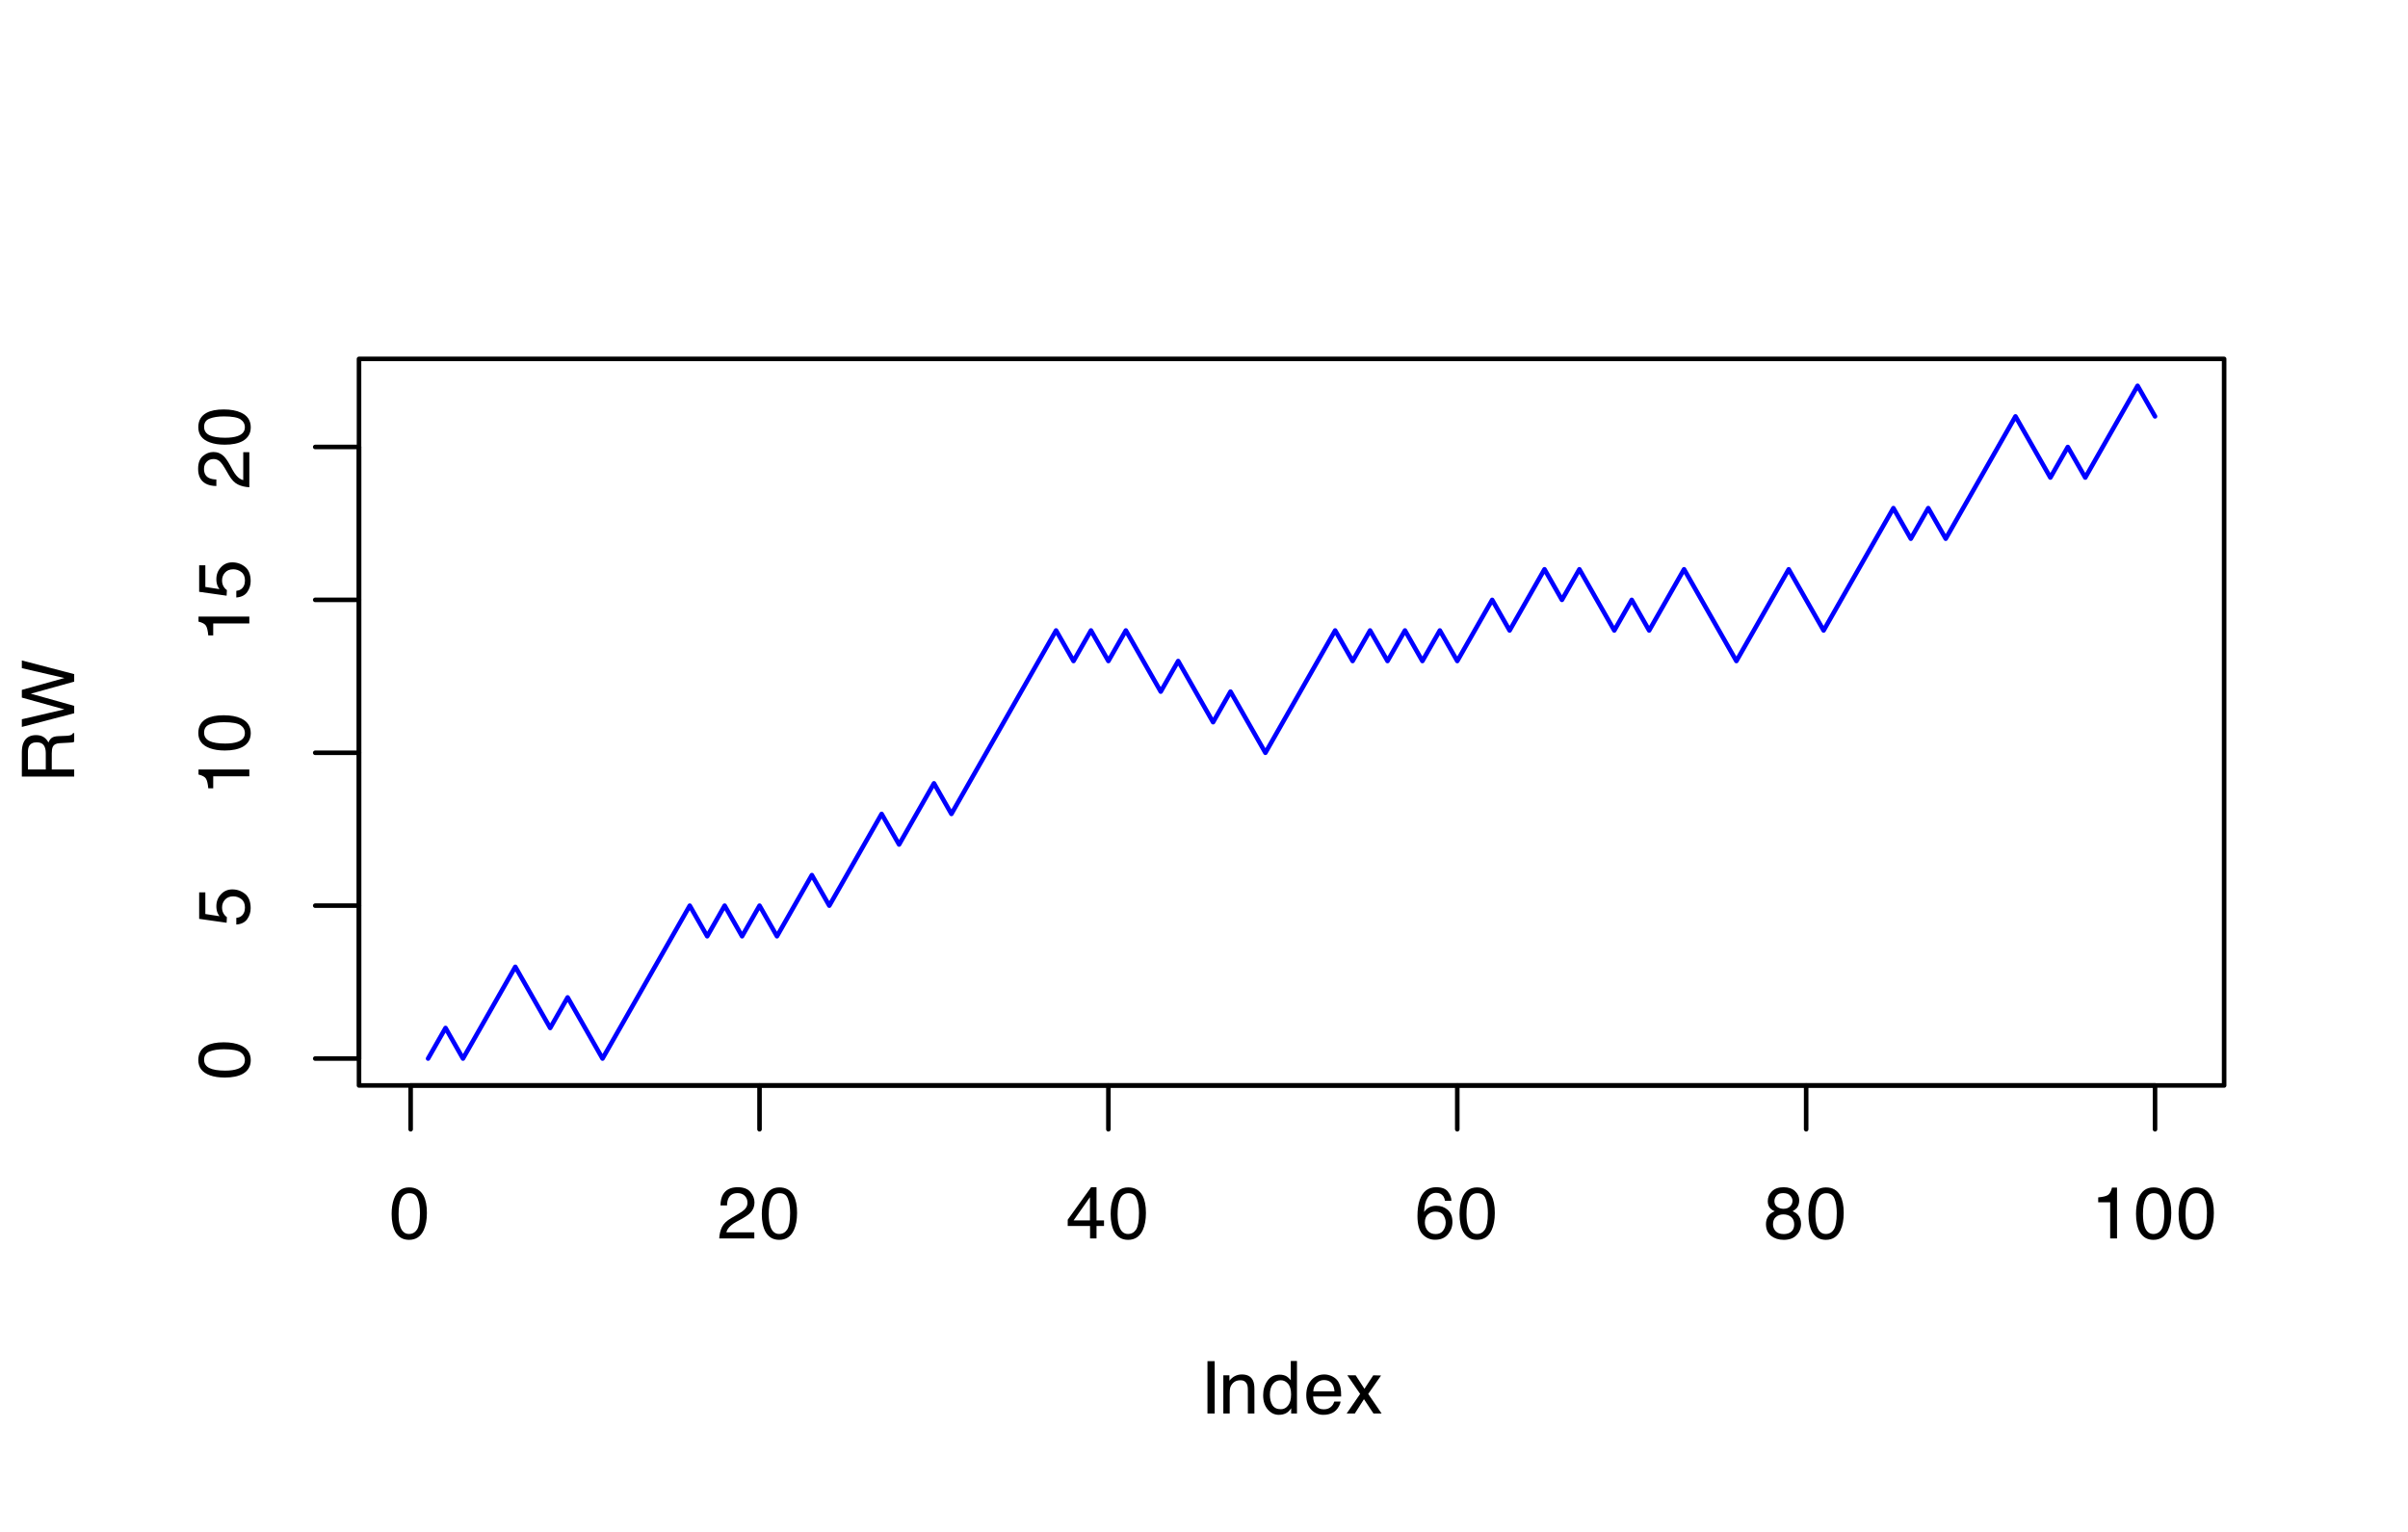
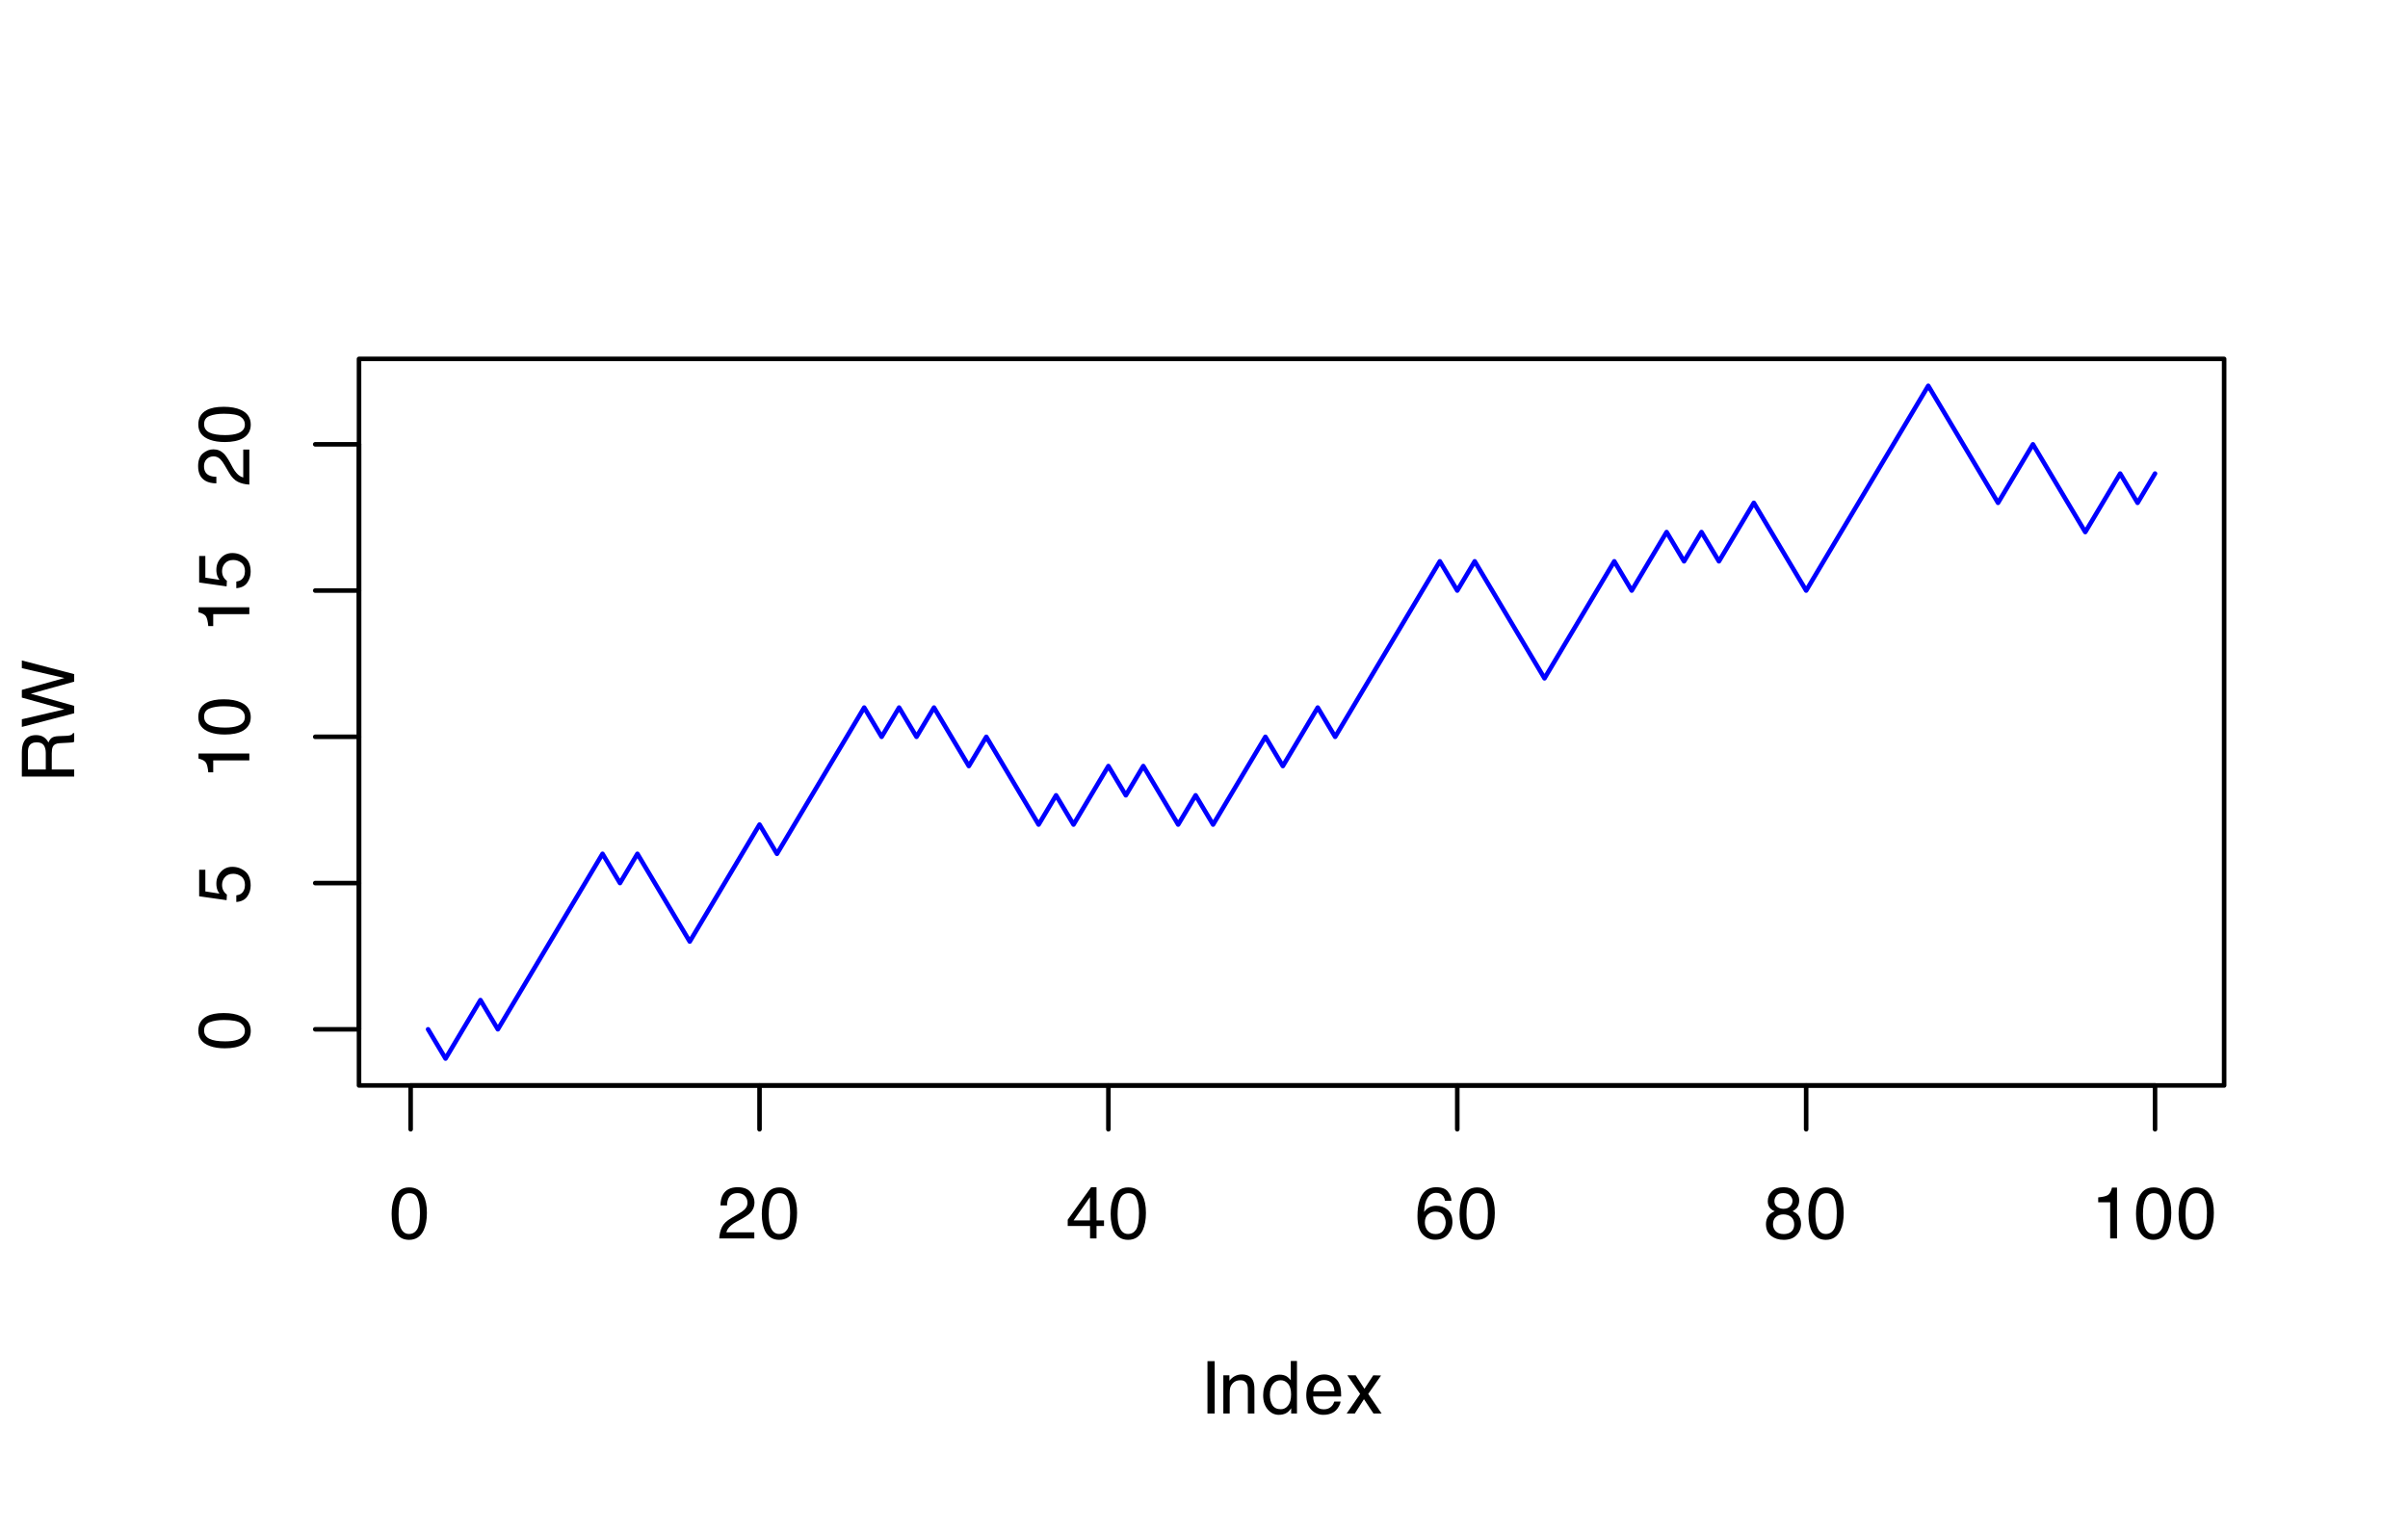
<svg xmlns="http://www.w3.org/2000/svg" xmlns:xlink="http://www.w3.org/1999/xlink" width="396pt" height="252pt" viewBox="0 0 396 252">
  <defs>
    <g>
      <g id="glyph-0-0">
        <path d="M 0.391 0 L 0.391 -8.609 L 7.219 -8.609 L 7.219 0 Z M 6.141 -1.078 L 6.141 -7.531 L 1.469 -7.531 L 1.469 -1.078 Z M 6.141 -1.078 " />
      </g>
      <g id="glyph-0-1">
        <path d="M 3.25 -8.391 C 4.332 -8.391 5.117 -7.941 5.609 -7.047 C 5.984 -6.359 6.172 -5.41 6.172 -4.203 C 6.172 -3.066 6 -2.125 5.656 -1.375 C 5.164 -0.301 4.359 0.234 3.234 0.234 C 2.234 0.234 1.484 -0.203 0.984 -1.078 C 0.578 -1.816 0.375 -2.801 0.375 -4.031 C 0.375 -4.977 0.5 -5.797 0.75 -6.484 C 1.207 -7.754 2.039 -8.391 3.25 -8.391 Z M 3.234 -0.734 C 3.785 -0.734 4.223 -0.973 4.547 -1.453 C 4.867 -1.941 5.031 -2.848 5.031 -4.172 C 5.031 -5.117 4.91 -5.898 4.672 -6.516 C 4.441 -7.129 3.988 -7.438 3.312 -7.438 C 2.688 -7.438 2.227 -7.145 1.938 -6.562 C 1.656 -5.977 1.516 -5.117 1.516 -3.984 C 1.516 -3.129 1.609 -2.441 1.797 -1.922 C 2.078 -1.129 2.555 -0.734 3.234 -0.734 Z M 3.234 -0.734 " />
      </g>
      <g id="glyph-0-2">
        <path d="M 0.375 0 C 0.414 -0.719 0.566 -1.344 0.828 -1.875 C 1.086 -2.414 1.594 -2.906 2.344 -3.344 L 3.469 -4 C 3.969 -4.289 4.32 -4.539 4.531 -4.75 C 4.852 -5.07 5.016 -5.441 5.016 -5.859 C 5.016 -6.348 4.863 -6.734 4.562 -7.016 C 4.27 -7.305 3.883 -7.453 3.406 -7.453 C 2.676 -7.453 2.176 -7.18 1.906 -6.641 C 1.75 -6.336 1.664 -5.93 1.656 -5.422 L 0.578 -5.422 C 0.586 -6.148 0.723 -6.742 0.984 -7.203 C 1.441 -8.016 2.25 -8.422 3.406 -8.422 C 4.363 -8.422 5.062 -8.16 5.5 -7.641 C 5.945 -7.117 6.172 -6.539 6.172 -5.906 C 6.172 -5.238 5.938 -4.664 5.469 -4.188 C 5.195 -3.906 4.707 -3.566 4 -3.172 L 3.188 -2.734 C 2.812 -2.523 2.516 -2.32 2.297 -2.125 C 1.898 -1.789 1.648 -1.414 1.547 -1 L 6.141 -1 L 6.141 0 Z M 0.375 0 " />
      </g>
      <g id="glyph-0-3">
        <path d="M 3.969 -2.969 L 3.969 -6.781 L 1.281 -2.969 Z M 3.984 0 L 3.984 -2.047 L 0.312 -2.047 L 0.312 -3.078 L 4.156 -8.422 L 5.047 -8.422 L 5.047 -2.969 L 6.281 -2.969 L 6.281 -2.047 L 5.047 -2.047 L 5.047 0 Z M 3.984 0 " />
      </g>
      <g id="glyph-0-4">
        <path d="M 3.516 -8.422 C 4.453 -8.422 5.102 -8.176 5.469 -7.688 C 5.844 -7.207 6.031 -6.707 6.031 -6.188 L 4.984 -6.188 C 4.922 -6.52 4.82 -6.781 4.688 -6.969 C 4.426 -7.32 4.039 -7.5 3.531 -7.5 C 2.938 -7.5 2.461 -7.223 2.109 -6.672 C 1.766 -6.129 1.578 -5.352 1.547 -4.344 C 1.785 -4.695 2.086 -4.961 2.453 -5.141 C 2.785 -5.297 3.16 -5.375 3.578 -5.375 C 4.285 -5.375 4.898 -5.148 5.422 -4.703 C 5.941 -4.254 6.203 -3.582 6.203 -2.688 C 6.203 -1.926 5.953 -1.25 5.453 -0.656 C 4.961 -0.07 4.258 0.219 3.344 0.219 C 2.551 0.219 1.867 -0.078 1.297 -0.672 C 0.734 -1.273 0.453 -2.281 0.453 -3.688 C 0.453 -4.727 0.578 -5.613 0.828 -6.344 C 1.316 -7.727 2.211 -8.422 3.516 -8.422 Z M 3.438 -0.719 C 3.988 -0.719 4.398 -0.906 4.672 -1.281 C 4.953 -1.656 5.094 -2.098 5.094 -2.609 C 5.094 -3.035 4.969 -3.441 4.719 -3.828 C 4.477 -4.211 4.031 -4.406 3.375 -4.406 C 2.926 -4.406 2.531 -4.254 2.188 -3.953 C 1.844 -3.66 1.672 -3.211 1.672 -2.609 C 1.672 -2.078 1.828 -1.629 2.141 -1.266 C 2.453 -0.898 2.883 -0.719 3.438 -0.719 Z M 3.438 -0.719 " />
      </g>
      <g id="glyph-0-5">
        <path d="M 3.266 -4.875 C 3.734 -4.875 4.098 -5.004 4.359 -5.266 C 4.617 -5.523 4.75 -5.832 4.75 -6.188 C 4.75 -6.5 4.625 -6.785 4.375 -7.047 C 4.125 -7.316 3.742 -7.453 3.234 -7.453 C 2.723 -7.453 2.352 -7.316 2.125 -7.047 C 1.895 -6.785 1.781 -6.484 1.781 -6.141 C 1.781 -5.742 1.926 -5.43 2.219 -5.203 C 2.52 -4.984 2.867 -4.875 3.266 -4.875 Z M 3.328 -0.719 C 3.816 -0.719 4.223 -0.848 4.547 -1.109 C 4.867 -1.379 5.031 -1.773 5.031 -2.297 C 5.031 -2.836 4.863 -3.25 4.531 -3.531 C 4.195 -3.812 3.77 -3.953 3.25 -3.953 C 2.75 -3.953 2.336 -3.805 2.016 -3.516 C 1.703 -3.234 1.547 -2.836 1.547 -2.328 C 1.547 -1.891 1.691 -1.508 1.984 -1.188 C 2.273 -0.875 2.723 -0.719 3.328 -0.719 Z M 1.828 -4.469 C 1.535 -4.594 1.305 -4.738 1.141 -4.906 C 0.836 -5.219 0.688 -5.625 0.688 -6.125 C 0.688 -6.75 0.91 -7.285 1.359 -7.734 C 1.816 -8.191 2.457 -8.422 3.281 -8.422 C 4.094 -8.422 4.723 -8.207 5.172 -7.781 C 5.629 -7.352 5.859 -6.859 5.859 -6.297 C 5.859 -5.773 5.727 -5.348 5.469 -5.016 C 5.32 -4.836 5.094 -4.66 4.781 -4.484 C 5.125 -4.328 5.395 -4.145 5.594 -3.938 C 5.969 -3.539 6.156 -3.031 6.156 -2.406 C 6.156 -1.664 5.906 -1.039 5.406 -0.531 C 4.914 -0.02 4.219 0.234 3.312 0.234 C 2.488 0.234 1.797 0.012 1.234 -0.422 C 0.672 -0.867 0.391 -1.516 0.391 -2.359 C 0.391 -2.848 0.508 -3.273 0.75 -3.641 C 0.988 -4.004 1.348 -4.281 1.828 -4.469 Z M 1.828 -4.469 " />
      </g>
      <g id="glyph-0-6">
        <path d="M 1.156 -5.938 L 1.156 -6.75 C 1.914 -6.82 2.441 -6.945 2.734 -7.125 C 3.035 -7.301 3.266 -7.711 3.422 -8.359 L 4.25 -8.359 L 4.25 0 L 3.125 0 L 3.125 -5.938 Z M 1.156 -5.938 " />
      </g>
      <g id="glyph-0-7">
        <path d="M 1.172 -8.609 L 2.359 -8.609 L 2.359 0 L 1.172 0 Z M 1.172 -8.609 " />
      </g>
      <g id="glyph-0-8">
        <path d="M 0.781 -6.281 L 1.781 -6.281 L 1.781 -5.391 C 2.07 -5.754 2.383 -6.016 2.719 -6.172 C 3.051 -6.336 3.422 -6.422 3.828 -6.422 C 4.711 -6.422 5.312 -6.109 5.625 -5.484 C 5.801 -5.141 5.891 -4.656 5.891 -4.031 L 5.891 0 L 4.812 0 L 4.812 -3.953 C 4.812 -4.336 4.754 -4.645 4.641 -4.875 C 4.453 -5.27 4.113 -5.469 3.625 -5.469 C 3.375 -5.469 3.172 -5.441 3.016 -5.391 C 2.723 -5.305 2.469 -5.133 2.25 -4.875 C 2.07 -4.664 1.957 -4.453 1.906 -4.234 C 1.852 -4.016 1.828 -3.695 1.828 -3.281 L 1.828 0 L 0.781 0 Z M 3.25 -6.422 Z M 3.25 -6.422 " />
      </g>
      <g id="glyph-0-9">
        <path d="M 1.438 -3.062 C 1.438 -2.395 1.578 -1.832 1.859 -1.375 C 2.148 -0.926 2.609 -0.703 3.234 -0.703 C 3.723 -0.703 4.125 -0.91 4.438 -1.328 C 4.758 -1.742 4.922 -2.348 4.922 -3.141 C 4.922 -3.93 4.754 -4.516 4.422 -4.891 C 4.098 -5.273 3.703 -5.469 3.234 -5.469 C 2.703 -5.469 2.27 -5.266 1.938 -4.859 C 1.602 -4.453 1.438 -3.852 1.438 -3.062 Z M 3.031 -6.391 C 3.508 -6.391 3.91 -6.285 4.234 -6.078 C 4.422 -5.961 4.633 -5.758 4.875 -5.469 L 4.875 -8.641 L 5.891 -8.641 L 5.891 0 L 4.938 0 L 4.938 -0.875 C 4.695 -0.488 4.406 -0.207 4.062 -0.031 C 3.727 0.133 3.344 0.219 2.906 0.219 C 2.207 0.219 1.602 -0.07 1.094 -0.656 C 0.582 -1.25 0.328 -2.031 0.328 -3 C 0.328 -3.914 0.562 -4.707 1.031 -5.375 C 1.5 -6.051 2.164 -6.391 3.031 -6.391 Z M 3.031 -6.391 " />
      </g>
      <g id="glyph-0-10">
        <path d="M 3.391 -6.422 C 3.836 -6.422 4.27 -6.316 4.688 -6.109 C 5.102 -5.898 5.422 -5.629 5.641 -5.297 C 5.848 -4.973 5.988 -4.602 6.062 -4.188 C 6.125 -3.895 6.156 -3.43 6.156 -2.797 L 1.547 -2.797 C 1.566 -2.16 1.719 -1.648 2 -1.266 C 2.281 -0.879 2.719 -0.688 3.312 -0.688 C 3.863 -0.688 4.301 -0.867 4.625 -1.234 C 4.812 -1.441 4.945 -1.688 5.031 -1.969 L 6.062 -1.969 C 6.039 -1.738 5.953 -1.484 5.797 -1.203 C 5.641 -0.922 5.469 -0.688 5.281 -0.5 C 4.957 -0.188 4.555 0.02 4.078 0.125 C 3.828 0.188 3.539 0.219 3.219 0.219 C 2.438 0.219 1.773 -0.062 1.234 -0.625 C 0.691 -1.195 0.422 -1.992 0.422 -3.016 C 0.422 -4.023 0.691 -4.844 1.234 -5.469 C 1.785 -6.102 2.504 -6.422 3.391 -6.422 Z M 5.062 -3.641 C 5.02 -4.098 4.922 -4.461 4.766 -4.734 C 4.484 -5.242 4.004 -5.5 3.328 -5.5 C 2.836 -5.5 2.426 -5.32 2.094 -4.969 C 1.77 -4.625 1.598 -4.18 1.578 -3.641 Z M 3.281 -6.422 Z M 3.281 -6.422 " />
      </g>
      <g id="glyph-0-11">
        <path d="M 0.172 -6.281 L 1.547 -6.281 L 2.984 -4.062 L 4.438 -6.281 L 5.719 -6.25 L 3.609 -3.219 L 5.812 0 L 4.469 0 L 2.906 -2.359 L 1.406 0 L 0.062 0 L 2.281 -3.219 Z M 0.172 -6.281 " />
      </g>
      <g id="glyph-1-0">
        <path d="M 0 -0.391 L -8.609 -0.391 L -8.609 -7.219 L 0 -7.219 Z M -1.078 -6.141 L -7.531 -6.141 L -7.531 -1.469 L -1.078 -1.469 Z M -1.078 -6.141 " />
      </g>
      <g id="glyph-1-1">
        <path d="M -8.391 -3.25 C -8.391 -4.332 -7.941 -5.117 -7.047 -5.609 C -6.359 -5.984 -5.41 -6.172 -4.203 -6.172 C -3.066 -6.172 -2.125 -6 -1.375 -5.656 C -0.301 -5.164 0.234 -4.359 0.234 -3.234 C 0.234 -2.234 -0.203 -1.484 -1.078 -0.984 C -1.816 -0.578 -2.801 -0.375 -4.031 -0.375 C -4.977 -0.375 -5.797 -0.5 -6.484 -0.75 C -7.754 -1.207 -8.391 -2.039 -8.391 -3.25 Z M -0.734 -3.234 C -0.734 -3.785 -0.973 -4.223 -1.453 -4.547 C -1.941 -4.867 -2.848 -5.031 -4.172 -5.031 C -5.117 -5.031 -5.898 -4.91 -6.516 -4.672 C -7.129 -4.441 -7.438 -3.988 -7.438 -3.312 C -7.438 -2.688 -7.145 -2.227 -6.562 -1.938 C -5.977 -1.656 -5.117 -1.516 -3.984 -1.516 C -3.129 -1.516 -2.441 -1.609 -1.922 -1.797 C -1.129 -2.078 -0.734 -2.555 -0.734 -3.234 Z M -0.734 -3.234 " />
      </g>
      <g id="glyph-1-2">
        <path d="M -2.141 -1.484 C -1.535 -1.555 -1.117 -1.836 -0.891 -2.328 C -0.773 -2.578 -0.719 -2.863 -0.719 -3.188 C -0.719 -3.812 -0.914 -4.273 -1.312 -4.578 C -1.707 -4.879 -2.148 -5.031 -2.641 -5.031 C -3.223 -5.031 -3.676 -4.848 -4 -4.484 C -4.32 -4.129 -4.484 -3.703 -4.484 -3.203 C -4.484 -2.836 -4.41 -2.523 -4.266 -2.266 C -4.129 -2.004 -3.938 -1.785 -3.688 -1.609 L -3.734 -0.688 L -8.25 -1.328 L -8.25 -5.688 L -7.234 -5.688 L -7.234 -2.125 L -4.906 -1.766 C -5.051 -1.961 -5.16 -2.148 -5.234 -2.328 C -5.359 -2.641 -5.422 -3 -5.422 -3.406 C -5.422 -4.176 -5.172 -4.828 -4.672 -5.359 C -4.18 -5.898 -3.555 -6.172 -2.797 -6.172 C -2.004 -6.172 -1.301 -5.922 -0.688 -5.422 C -0.082 -4.93 0.219 -4.148 0.219 -3.078 C 0.219 -2.398 0.023 -1.797 -0.359 -1.266 C -0.742 -0.742 -1.336 -0.453 -2.141 -0.391 Z M -2.141 -1.484 " />
      </g>
      <g id="glyph-1-3">
        <path d="M -5.938 -1.156 L -6.75 -1.156 C -6.82 -1.914 -6.945 -2.441 -7.125 -2.734 C -7.301 -3.035 -7.711 -3.266 -8.359 -3.422 L -8.359 -4.25 L 0 -4.25 L 0 -3.125 L -5.938 -3.125 Z M -5.938 -1.156 " />
      </g>
      <g id="glyph-1-4">
        <path d="M 0 -0.375 C -0.719 -0.414 -1.344 -0.566 -1.875 -0.828 C -2.414 -1.086 -2.906 -1.594 -3.344 -2.344 L -4 -3.469 C -4.289 -3.969 -4.539 -4.32 -4.75 -4.531 C -5.07 -4.852 -5.441 -5.016 -5.859 -5.016 C -6.348 -5.016 -6.734 -4.863 -7.016 -4.562 C -7.305 -4.27 -7.453 -3.883 -7.453 -3.406 C -7.453 -2.676 -7.18 -2.176 -6.641 -1.906 C -6.336 -1.75 -5.93 -1.664 -5.422 -1.656 L -5.422 -0.578 C -6.148 -0.586 -6.742 -0.723 -7.203 -0.984 C -8.016 -1.441 -8.422 -2.25 -8.422 -3.406 C -8.422 -4.363 -8.16 -5.062 -7.641 -5.5 C -7.117 -5.945 -6.539 -6.172 -5.906 -6.172 C -5.238 -6.172 -4.664 -5.938 -4.188 -5.469 C -3.906 -5.195 -3.566 -4.707 -3.172 -4 L -2.734 -3.188 C -2.523 -2.812 -2.32 -2.516 -2.125 -2.297 C -1.789 -1.898 -1.414 -1.648 -1 -1.547 L -1 -6.141 L 0 -6.141 Z M 0 -0.375 " />
      </g>
      <g id="glyph-1-5">
        <path d="M -4.672 -4.922 C -4.672 -5.461 -4.781 -5.891 -5 -6.203 C -5.219 -6.523 -5.609 -6.688 -6.172 -6.688 C -6.785 -6.688 -7.207 -6.469 -7.438 -6.031 C -7.551 -5.789 -7.609 -5.469 -7.609 -5.062 L -7.609 -2.219 L -4.672 -2.219 Z M -8.609 -1.062 L -8.609 -5.047 C -8.609 -5.703 -8.516 -6.238 -8.328 -6.656 C -7.953 -7.469 -7.27 -7.875 -6.281 -7.875 C -5.77 -7.875 -5.348 -7.766 -5.016 -7.547 C -4.691 -7.336 -4.43 -7.039 -4.234 -6.656 C -4.098 -7 -3.914 -7.254 -3.688 -7.422 C -3.469 -7.586 -3.109 -7.68 -2.609 -7.703 L -1.453 -7.75 C -1.129 -7.758 -0.883 -7.785 -0.719 -7.828 C -0.445 -7.898 -0.27 -8.023 -0.188 -8.203 L 0 -8.203 L 0 -6.781 C -0.07 -6.738 -0.164 -6.703 -0.281 -6.672 C -0.406 -6.648 -0.633 -6.633 -0.969 -6.625 L -2.406 -6.547 C -2.969 -6.523 -3.344 -6.316 -3.531 -5.922 C -3.633 -5.703 -3.688 -5.352 -3.688 -4.875 L -3.688 -2.219 L 0 -2.219 L 0 -1.062 Z M -8.609 -1.062 " />
      </g>
      <g id="glyph-1-6">
        <path d="M -8.609 -1.484 L -1.609 -3.109 L -8.609 -5.047 L -8.609 -6.312 L -1.609 -8.266 L -8.609 -9.891 L -8.609 -11.156 L 0 -8.906 L 0 -7.672 L -7.141 -5.688 L 0 -3.688 L 0 -2.469 L -8.609 -0.219 Z M -8.609 -1.484 " />
      </g>
    </g>
  </defs>
  <rect x="-39.6" y="-25.2" width="475.2" height="302.4" fill="rgb(100%, 100%, 100%)" fill-opacity="1" />
-   <path fill="none" stroke-width="0.75" stroke-linecap="round" stroke-linejoin="round" stroke="rgb(0%, 0%, 100%)" stroke-opacity="1" stroke-miterlimit="10" d="M 70.398 174.133 L 73.27 169.102 L 76.137 174.133 L 79.008 169.102 L 81.875 164.074 L 84.742 159.043 L 87.613 164.074 L 90.48 169.102 L 93.348 164.074 L 96.219 169.102 L 99.086 174.133 L 101.957 169.102 L 104.824 164.074 L 107.691 159.043 L 110.562 154.012 L 113.43 148.98 L 116.301 154.012 L 119.168 148.98 L 122.035 154.012 L 124.906 148.98 L 127.773 154.012 L 130.641 148.98 L 133.512 143.953 L 136.379 148.98 L 139.25 143.953 L 144.984 133.891 L 147.855 138.922 L 150.723 133.891 L 153.594 128.859 L 156.461 133.891 L 159.328 128.859 L 162.199 123.832 L 167.934 113.77 L 170.805 108.738 L 173.672 103.711 L 176.543 108.738 L 179.41 103.711 L 182.277 108.738 L 185.148 103.711 L 188.016 108.738 L 190.887 113.77 L 193.754 108.738 L 196.621 113.77 L 199.492 118.801 L 202.359 113.77 L 205.227 118.801 L 208.098 123.832 L 210.965 118.801 L 213.836 113.77 L 216.703 108.738 L 219.57 103.711 L 222.441 108.738 L 225.309 103.711 L 228.18 108.738 L 231.047 103.711 L 233.914 108.738 L 236.785 103.711 L 239.652 108.738 L 242.52 103.711 L 245.391 98.68 L 248.258 103.711 L 251.129 98.68 L 253.996 93.648 L 256.863 98.68 L 259.734 93.648 L 262.602 98.68 L 265.473 103.711 L 268.34 98.68 L 271.207 103.711 L 274.078 98.68 L 276.945 93.648 L 279.812 98.68 L 282.684 103.711 L 285.551 108.738 L 288.422 103.711 L 294.156 93.648 L 297.027 98.68 L 299.895 103.711 L 302.762 98.68 L 305.633 93.648 L 308.5 88.617 L 311.371 83.586 L 314.238 88.617 L 317.105 83.586 L 319.977 88.617 L 322.844 83.586 L 325.715 78.559 L 331.449 68.496 L 334.32 73.527 L 337.188 78.559 L 340.055 73.527 L 342.926 78.559 L 345.793 73.527 L 348.664 68.496 L 351.531 63.465 L 354.398 68.496 " />
+   <path fill="none" stroke-width="0.75" stroke-linecap="round" stroke-linejoin="round" stroke="rgb(0%, 0%, 100%)" stroke-opacity="1" stroke-miterlimit="10" d="M 70.398 169.32 L 73.27 174.133 L 76.137 169.32 L 79.008 164.512 L 81.875 169.32 L 84.742 164.512 L 87.613 159.699 L 93.348 150.074 L 96.219 145.266 L 99.086 140.453 L 101.957 145.266 L 104.824 140.453 L 107.691 145.266 L 110.562 150.074 L 113.43 154.887 L 116.301 150.074 L 119.168 145.266 L 122.035 140.453 L 124.906 135.641 L 127.773 140.453 L 130.641 135.641 L 133.512 130.828 L 136.379 126.016 L 139.25 121.207 L 142.117 116.395 L 144.984 121.207 L 147.855 116.395 L 150.723 121.207 L 153.594 116.395 L 156.461 121.207 L 159.328 126.016 L 162.199 121.207 L 165.066 126.016 L 167.934 130.828 L 170.805 135.641 L 173.672 130.828 L 176.543 135.641 L 182.277 126.016 L 185.148 130.828 L 188.016 126.016 L 190.887 130.828 L 193.754 135.641 L 196.621 130.828 L 199.492 135.641 L 205.227 126.016 L 208.098 121.207 L 210.965 126.016 L 213.836 121.207 L 216.703 116.395 L 219.57 121.207 L 222.441 116.395 L 225.309 111.582 L 228.18 106.77 L 231.047 101.961 L 233.914 97.148 L 236.785 92.336 L 239.652 97.148 L 242.52 92.336 L 245.391 97.148 L 248.258 101.961 L 251.129 106.77 L 253.996 111.582 L 256.863 106.77 L 259.734 101.961 L 262.602 97.148 L 265.473 92.336 L 268.34 97.148 L 271.207 92.336 L 274.078 87.523 L 276.945 92.336 L 279.812 87.523 L 282.684 92.336 L 285.551 87.523 L 288.422 82.715 L 291.289 87.523 L 294.156 92.336 L 297.027 97.148 L 302.762 87.523 L 305.633 82.715 L 308.5 77.902 L 311.371 73.09 L 317.105 63.465 L 319.977 68.277 L 322.844 73.09 L 325.715 77.902 L 328.582 82.715 L 331.449 77.902 L 334.32 73.09 L 340.055 82.715 L 342.926 87.523 L 345.793 82.715 L 348.664 77.902 L 351.531 82.715 L 354.398 77.902 " />
  <path fill="none" stroke-width="0.75" stroke-linecap="round" stroke-linejoin="round" stroke="rgb(0%, 0%, 0%)" stroke-opacity="1" stroke-miterlimit="10" d="M 67.531 178.559 L 354.398 178.559 " />
  <path fill="none" stroke-width="0.75" stroke-linecap="round" stroke-linejoin="round" stroke="rgb(0%, 0%, 0%)" stroke-opacity="1" stroke-miterlimit="10" d="M 67.531 178.559 L 67.531 185.762 " />
  <path fill="none" stroke-width="0.75" stroke-linecap="round" stroke-linejoin="round" stroke="rgb(0%, 0%, 0%)" stroke-opacity="1" stroke-miterlimit="10" d="M 124.906 178.559 L 124.906 185.762 " />
  <path fill="none" stroke-width="0.75" stroke-linecap="round" stroke-linejoin="round" stroke="rgb(0%, 0%, 0%)" stroke-opacity="1" stroke-miterlimit="10" d="M 182.277 178.559 L 182.277 185.762 " />
  <path fill="none" stroke-width="0.75" stroke-linecap="round" stroke-linejoin="round" stroke="rgb(0%, 0%, 0%)" stroke-opacity="1" stroke-miterlimit="10" d="M 239.652 178.559 L 239.652 185.762 " />
  <path fill="none" stroke-width="0.75" stroke-linecap="round" stroke-linejoin="round" stroke="rgb(0%, 0%, 0%)" stroke-opacity="1" stroke-miterlimit="10" d="M 297.027 178.559 L 297.027 185.762 " />
  <path fill="none" stroke-width="0.75" stroke-linecap="round" stroke-linejoin="round" stroke="rgb(0%, 0%, 0%)" stroke-opacity="1" stroke-miterlimit="10" d="M 354.398 178.559 L 354.398 185.762 " />
  <g fill="rgb(0%, 0%, 0%)" fill-opacity="1">
    <use xlink:href="#glyph-0-1" x="64.031" y="203.721" />
  </g>
  <g fill="rgb(0%, 0%, 0%)" fill-opacity="1">
    <use xlink:href="#glyph-0-2" x="117.906" y="203.721" />
    <use xlink:href="#glyph-0-1" x="124.906" y="203.721" />
  </g>
  <g fill="rgb(0%, 0%, 0%)" fill-opacity="1">
    <use xlink:href="#glyph-0-3" x="175.277" y="203.721" />
    <use xlink:href="#glyph-0-1" x="182.277" y="203.721" />
  </g>
  <g fill="rgb(0%, 0%, 0%)" fill-opacity="1">
    <use xlink:href="#glyph-0-4" x="232.652" y="203.721" />
    <use xlink:href="#glyph-0-1" x="239.652" y="203.721" />
  </g>
  <g fill="rgb(0%, 0%, 0%)" fill-opacity="1">
    <use xlink:href="#glyph-0-5" x="290.027" y="203.721" />
    <use xlink:href="#glyph-0-1" x="297.027" y="203.721" />
  </g>
  <g fill="rgb(0%, 0%, 0%)" fill-opacity="1">
    <use xlink:href="#glyph-0-6" x="343.898" y="203.721" />
    <use xlink:href="#glyph-0-1" x="350.898" y="203.721" />
    <use xlink:href="#glyph-0-1" x="357.898" y="203.721" />
  </g>
-   <path fill="none" stroke-width="0.75" stroke-linecap="round" stroke-linejoin="round" stroke="rgb(0%, 0%, 0%)" stroke-opacity="1" stroke-miterlimit="10" d="M 59.039 174.133 L 59.039 73.527 " />
-   <path fill="none" stroke-width="0.75" stroke-linecap="round" stroke-linejoin="round" stroke="rgb(0%, 0%, 0%)" stroke-opacity="1" stroke-miterlimit="10" d="M 59.039 174.133 L 51.84 174.133 " />
-   <path fill="none" stroke-width="0.75" stroke-linecap="round" stroke-linejoin="round" stroke="rgb(0%, 0%, 0%)" stroke-opacity="1" stroke-miterlimit="10" d="M 59.039 148.98 L 51.84 148.98 " />
-   <path fill="none" stroke-width="0.75" stroke-linecap="round" stroke-linejoin="round" stroke="rgb(0%, 0%, 0%)" stroke-opacity="1" stroke-miterlimit="10" d="M 59.039 123.832 L 51.84 123.832 " />
-   <path fill="none" stroke-width="0.75" stroke-linecap="round" stroke-linejoin="round" stroke="rgb(0%, 0%, 0%)" stroke-opacity="1" stroke-miterlimit="10" d="M 59.039 98.68 L 51.84 98.68 " />
-   <path fill="none" stroke-width="0.75" stroke-linecap="round" stroke-linejoin="round" stroke="rgb(0%, 0%, 0%)" stroke-opacity="1" stroke-miterlimit="10" d="M 59.039 73.527 L 51.84 73.527 " />
+   <path fill="none" stroke-width="0.75" stroke-linecap="round" stroke-linejoin="round" stroke="rgb(0%, 0%, 0%)" stroke-opacity="1" stroke-miterlimit="10" d="M 59.039 169.32 L 59.039 73.09 " />
+   <path fill="none" stroke-width="0.75" stroke-linecap="round" stroke-linejoin="round" stroke="rgb(0%, 0%, 0%)" stroke-opacity="1" stroke-miterlimit="10" d="M 59.039 169.32 L 51.84 169.32 " />
+   <path fill="none" stroke-width="0.75" stroke-linecap="round" stroke-linejoin="round" stroke="rgb(0%, 0%, 0%)" stroke-opacity="1" stroke-miterlimit="10" d="M 59.039 145.266 L 51.84 145.266 " />
+   <path fill="none" stroke-width="0.75" stroke-linecap="round" stroke-linejoin="round" stroke="rgb(0%, 0%, 0%)" stroke-opacity="1" stroke-miterlimit="10" d="M 59.039 121.207 L 51.84 121.207 " />
+   <path fill="none" stroke-width="0.75" stroke-linecap="round" stroke-linejoin="round" stroke="rgb(0%, 0%, 0%)" stroke-opacity="1" stroke-miterlimit="10" d="M 59.039 97.148 L 51.84 97.148 " />
+   <path fill="none" stroke-width="0.75" stroke-linecap="round" stroke-linejoin="round" stroke="rgb(0%, 0%, 0%)" stroke-opacity="1" stroke-miterlimit="10" d="M 59.039 73.09 L 51.84 73.09 " />
  <g fill="rgb(0%, 0%, 0%)" fill-opacity="1">
-     <use xlink:href="#glyph-1-1" x="41.002" y="177.633" />
+     <use xlink:href="#glyph-1-1" x="41.002" y="172.82" />
  </g>
  <g fill="rgb(0%, 0%, 0%)" fill-opacity="1">
-     <use xlink:href="#glyph-1-2" x="41.002" y="152.48" />
+     <use xlink:href="#glyph-1-2" x="41.002" y="148.766" />
  </g>
  <g fill="rgb(0%, 0%, 0%)" fill-opacity="1">
-     <use xlink:href="#glyph-1-3" x="41.002" y="130.832" />
-     <use xlink:href="#glyph-1-1" x="41.002" y="123.832" />
+     <use xlink:href="#glyph-1-3" x="41.002" y="128.207" />
+     <use xlink:href="#glyph-1-1" x="41.002" y="121.207" />
  </g>
  <g fill="rgb(0%, 0%, 0%)" fill-opacity="1">
-     <use xlink:href="#glyph-1-3" x="41.002" y="105.68" />
-     <use xlink:href="#glyph-1-2" x="41.002" y="98.68" />
+     <use xlink:href="#glyph-1-3" x="41.002" y="104.148" />
+     <use xlink:href="#glyph-1-2" x="41.002" y="97.148" />
  </g>
  <g fill="rgb(0%, 0%, 0%)" fill-opacity="1">
-     <use xlink:href="#glyph-1-4" x="41.002" y="80.527" />
-     <use xlink:href="#glyph-1-1" x="41.002" y="73.527" />
+     <use xlink:href="#glyph-1-4" x="41.002" y="80.09" />
+     <use xlink:href="#glyph-1-1" x="41.002" y="73.09" />
  </g>
  <path fill="none" stroke-width="0.75" stroke-linecap="round" stroke-linejoin="round" stroke="rgb(0%, 0%, 0%)" stroke-opacity="1" stroke-miterlimit="10" d="M 59.039 178.559 L 365.762 178.559 L 365.762 59.039 L 59.039 59.039 Z M 59.039 178.559 " />
  <g fill="rgb(0%, 0%, 0%)" fill-opacity="1">
    <use xlink:href="#glyph-0-7" x="197.398" y="232.521" />
    <use xlink:href="#glyph-0-8" x="200.398" y="232.521" />
    <use xlink:href="#glyph-0-9" x="207.398" y="232.521" />
    <use xlink:href="#glyph-0-10" x="214.398" y="232.521" />
    <use xlink:href="#glyph-0-11" x="221.398" y="232.521" />
  </g>
  <g fill="rgb(0%, 0%, 0%)" fill-opacity="1">
    <use xlink:href="#glyph-1-5" x="12.201" y="128.801" />
    <use xlink:href="#glyph-1-6" x="12.201" y="119.801" />
  </g>
</svg>
